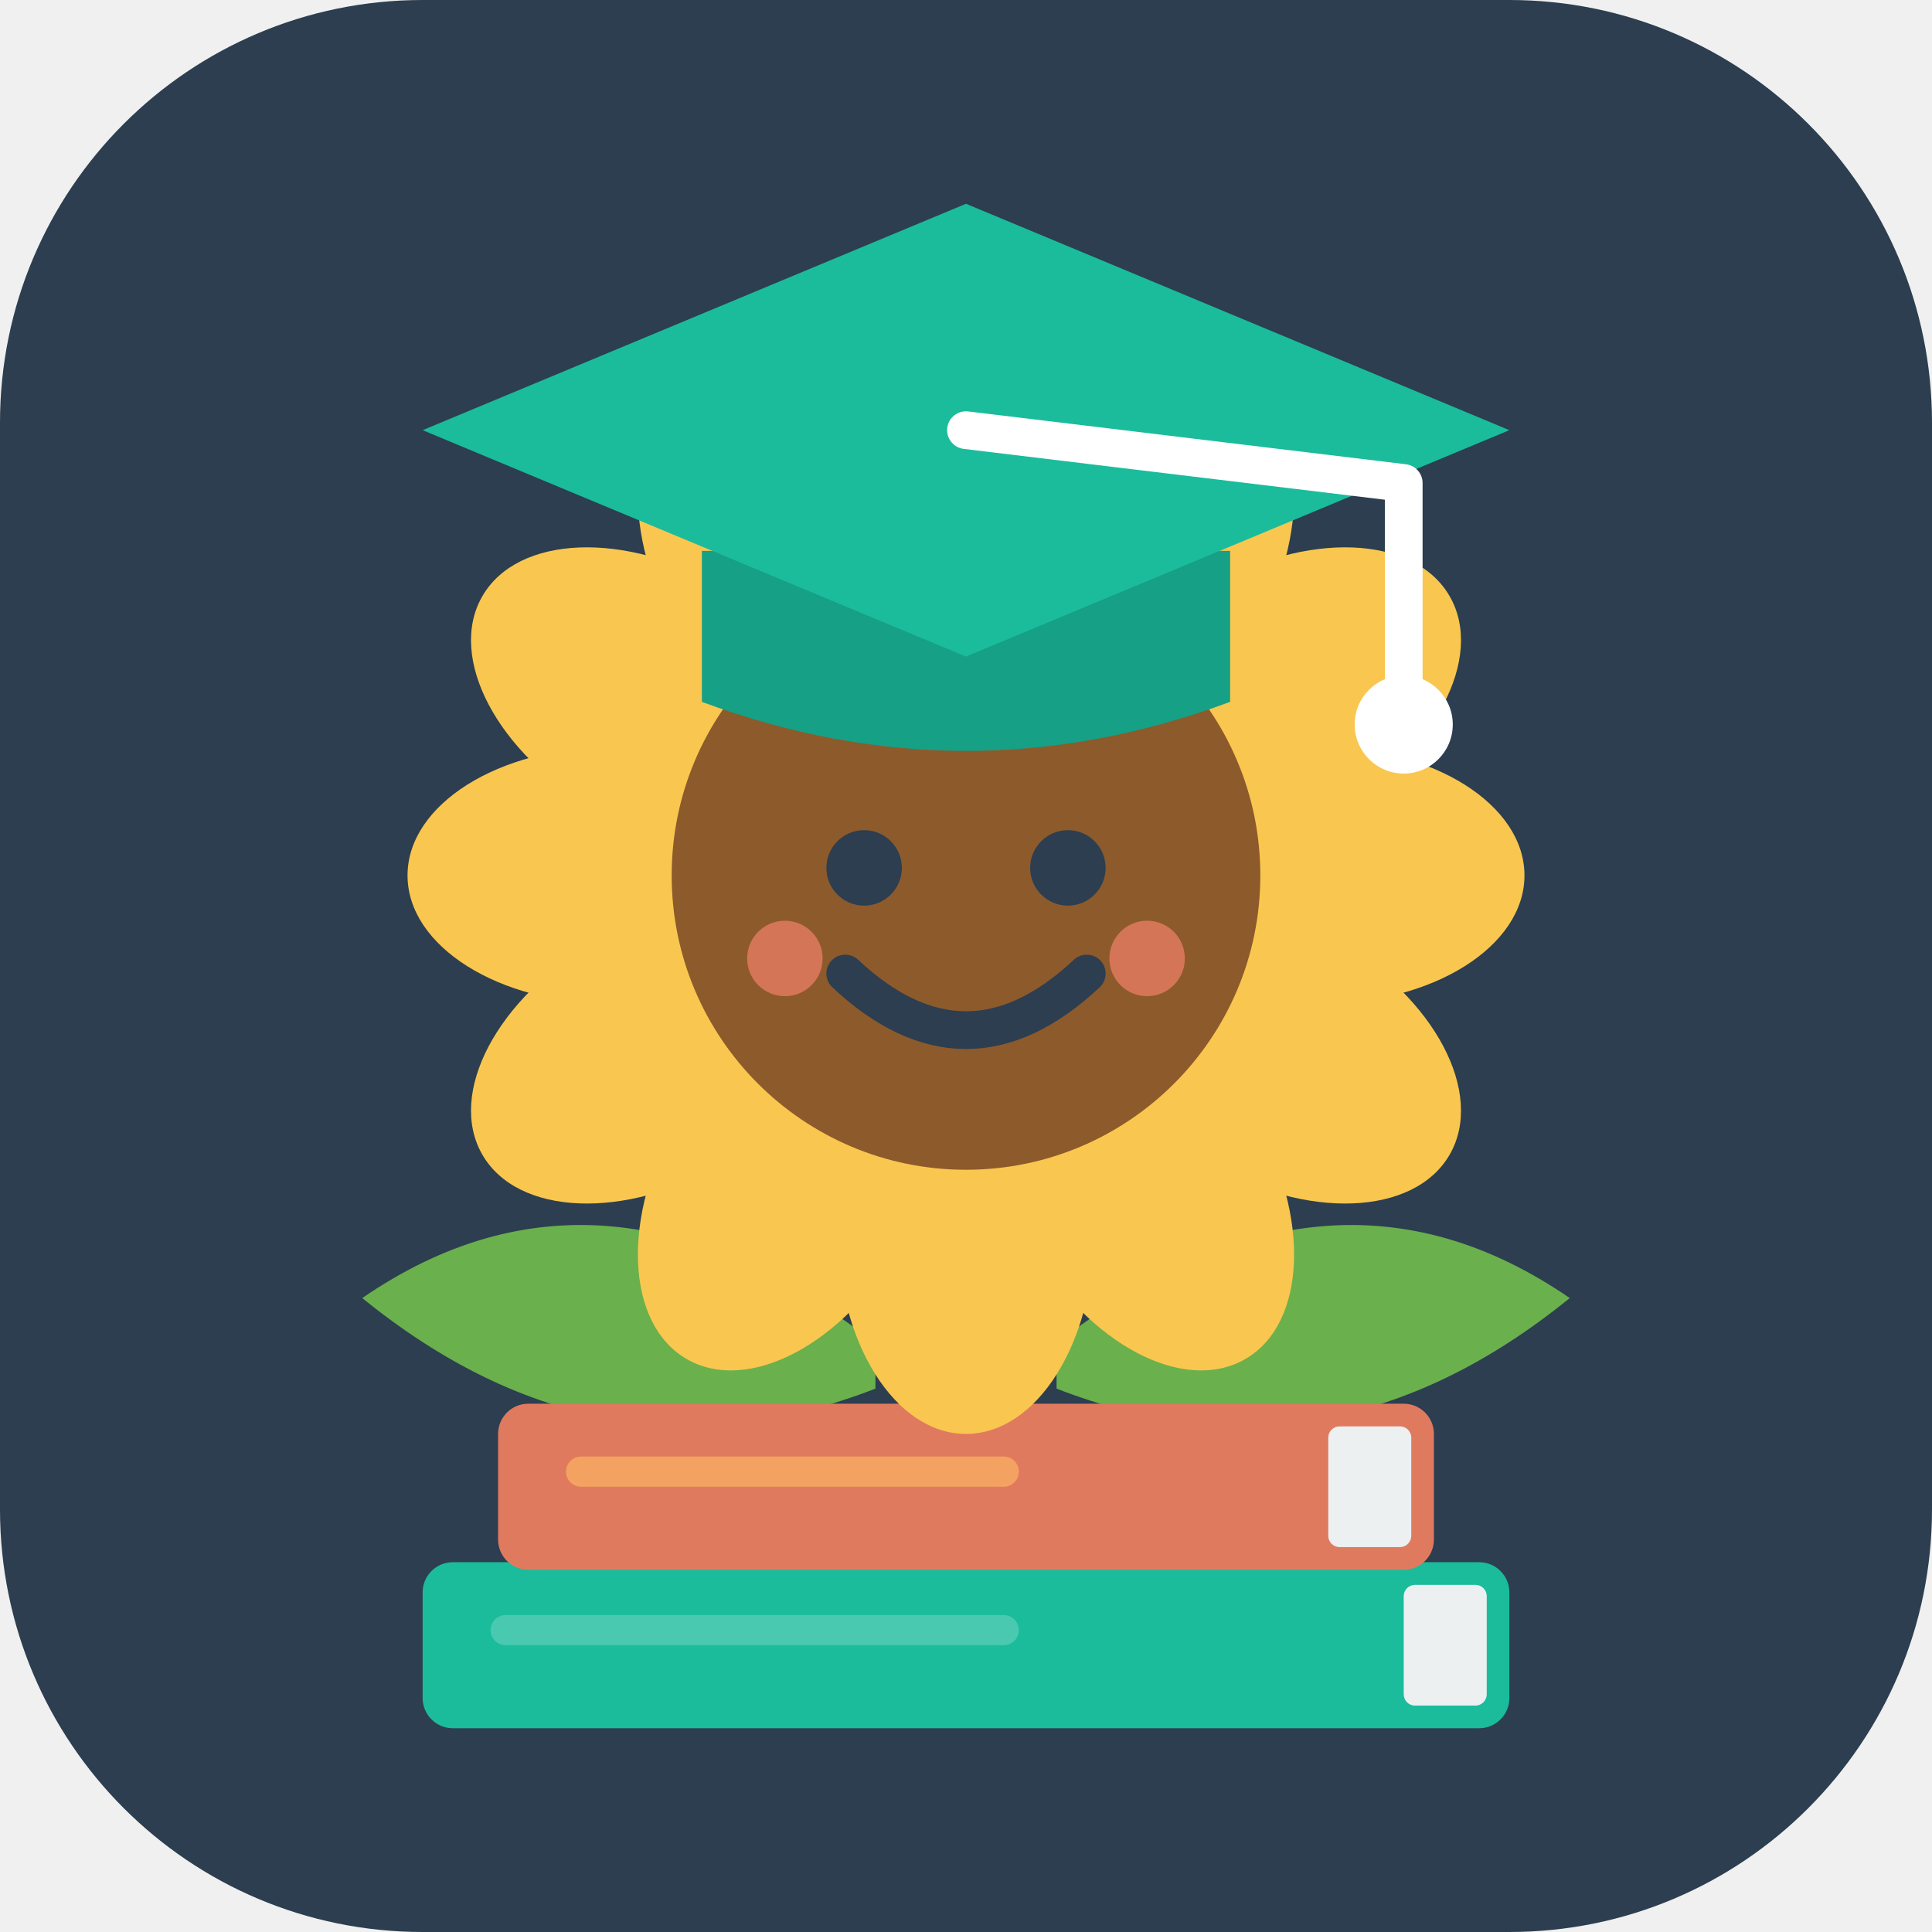
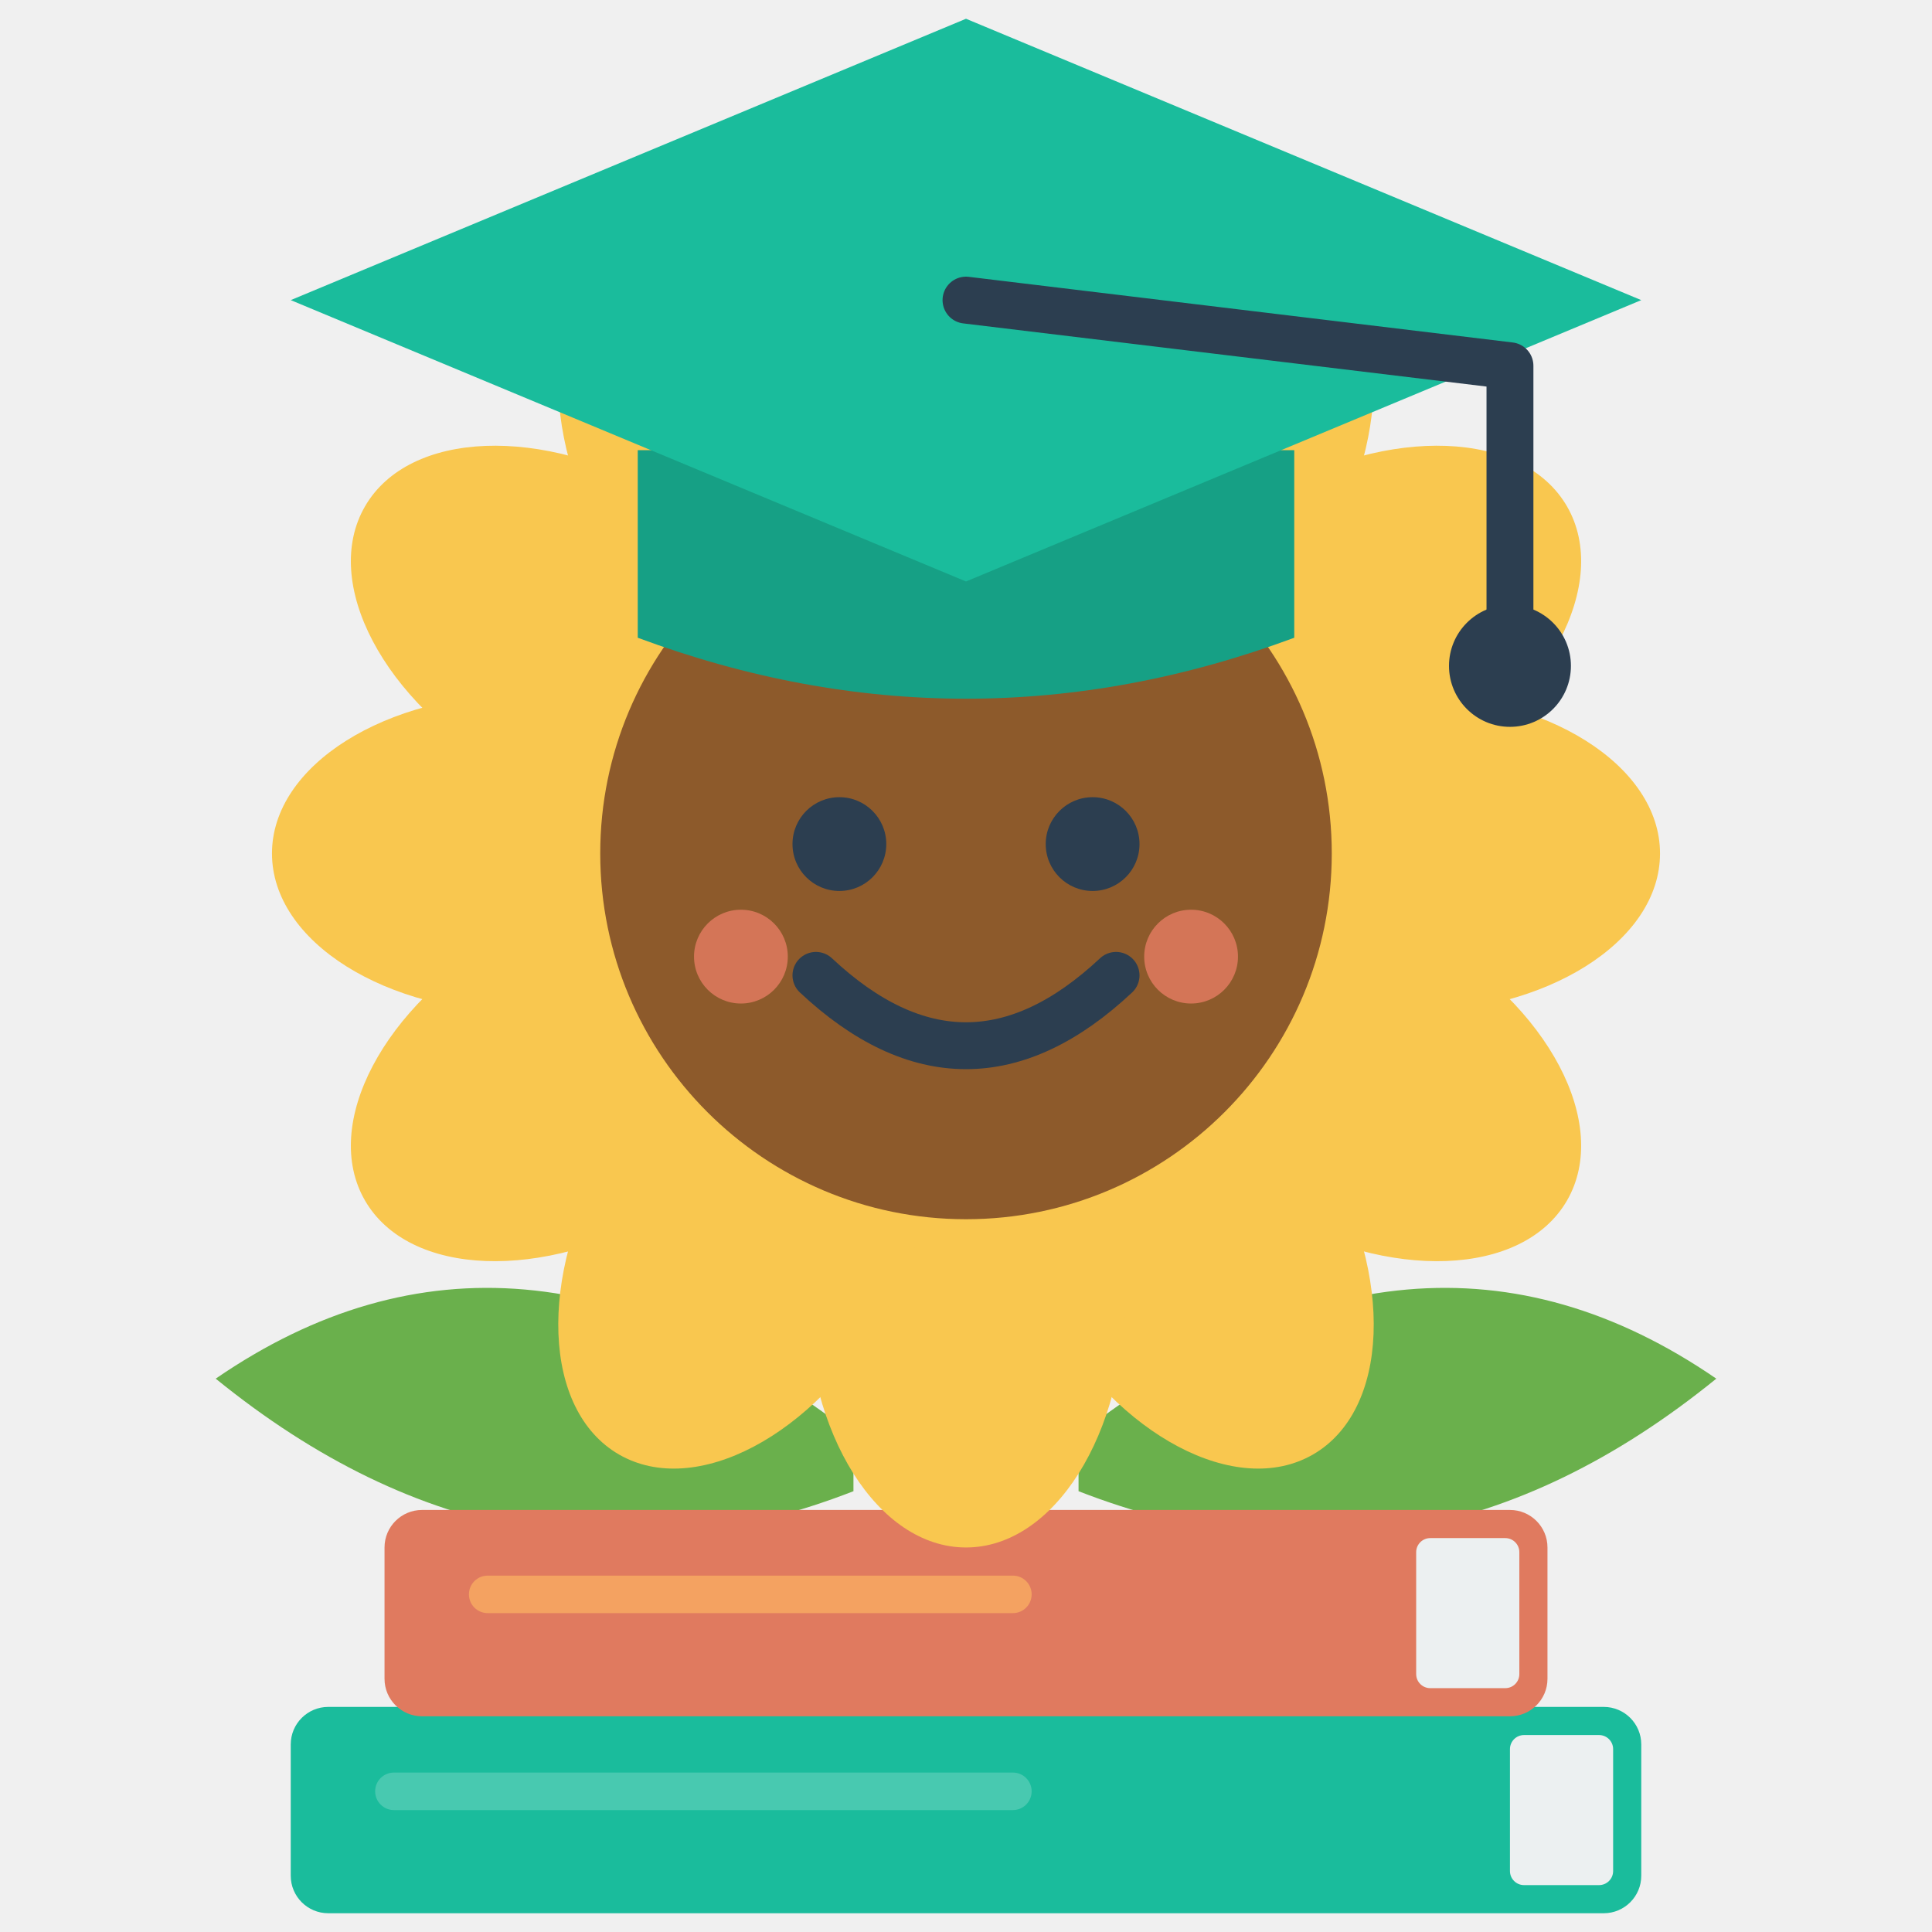
- <svg xmlns="http://www.w3.org/2000/svg" viewBox="0 0 512 512">
-   <rect width="512" height="512" rx="112" fill="#2c3e50" />
+ <svg xmlns="http://www.w3.org/2000/svg" viewBox="50 50 412 412">
  <path d="M232 356 Q160 300 96 344 Q160 396 232 368 Z" fill="#6ab04c" />
  <path d="M280 356 Q352 300 416 344 Q352 396 280 368 Z" fill="#6ab04c" />
  <rect x="112" y="414" width="288" height="44" rx="8" fill="#1abc9c" />
  <rect x="372" y="420" width="22" height="32" rx="3" fill="#ecf0f1" />
  <rect x="132" y="372" width="248" height="44" rx="8" fill="#e07a5f" />
  <rect x="352" y="378" width="22" height="32" rx="3" fill="#ecf0f1" />
  <rect x="150" y="386" width="120" height="8" rx="4" fill="#f4a261" />
  <rect x="130" y="428" width="140" height="8" rx="4" fill="#48c9b0" />
  <g transform="translate(256 232)">
    <g fill="#f9c74f">
      <ellipse cx="0" cy="-94" rx="34" ry="54" transform="rotate(0)" />
      <ellipse cx="0" cy="-94" rx="34" ry="54" transform="rotate(30)" />
      <ellipse cx="0" cy="-94" rx="34" ry="54" transform="rotate(60)" />
      <ellipse cx="0" cy="-94" rx="34" ry="54" transform="rotate(90)" />
      <ellipse cx="0" cy="-94" rx="34" ry="54" transform="rotate(120)" />
      <ellipse cx="0" cy="-94" rx="34" ry="54" transform="rotate(150)" />
      <ellipse cx="0" cy="-94" rx="34" ry="54" transform="rotate(180)" />
      <ellipse cx="0" cy="-94" rx="34" ry="54" transform="rotate(210)" />
      <ellipse cx="0" cy="-94" rx="34" ry="54" transform="rotate(240)" />
      <ellipse cx="0" cy="-94" rx="34" ry="54" transform="rotate(270)" />
      <ellipse cx="0" cy="-94" rx="34" ry="54" transform="rotate(300)" />
      <ellipse cx="0" cy="-94" rx="34" ry="54" transform="rotate(330)" />
    </g>
    <circle r="78" fill="#8d5a2b" />
    <circle cx="-27" cy="-2" r="10" fill="#2c3e50" />
    <circle cx="27" cy="-2" r="10" fill="#2c3e50" />
    <path d="M-32 26 Q0 56 32 26" fill="none" stroke="#2c3e50" stroke-width="10" stroke-linecap="round" />
    <circle cx="-48" cy="22" r="10" fill="#e07a5f" opacity="0.85" />
    <circle cx="48" cy="22" r="10" fill="#e07a5f" opacity="0.85" />
    <path d="M-70 -86 L70 -86 L70 -46 Q0 -20 -70 -46 Z" fill="#16a085" />
    <polygon points="0,-178 144,-118 0,-58 -144,-118" fill="#1abc9c" />
-     <path d="M0 -118 L116 -104 L116 -48" fill="none" stroke="#ffffff" stroke-width="10" stroke-linecap="round" stroke-linejoin="round" />
-     <circle cx="116" cy="-40" r="13" fill="#ffffff" />
+     <path d="M0 -118 L116 -104 L116 -48" fill="none" stroke="#2c3e50" stroke-width="10" stroke-linecap="round" stroke-linejoin="round" />
+     <circle cx="116" cy="-40" r="13" fill="#2c3e50" />
  </g>
</svg>
